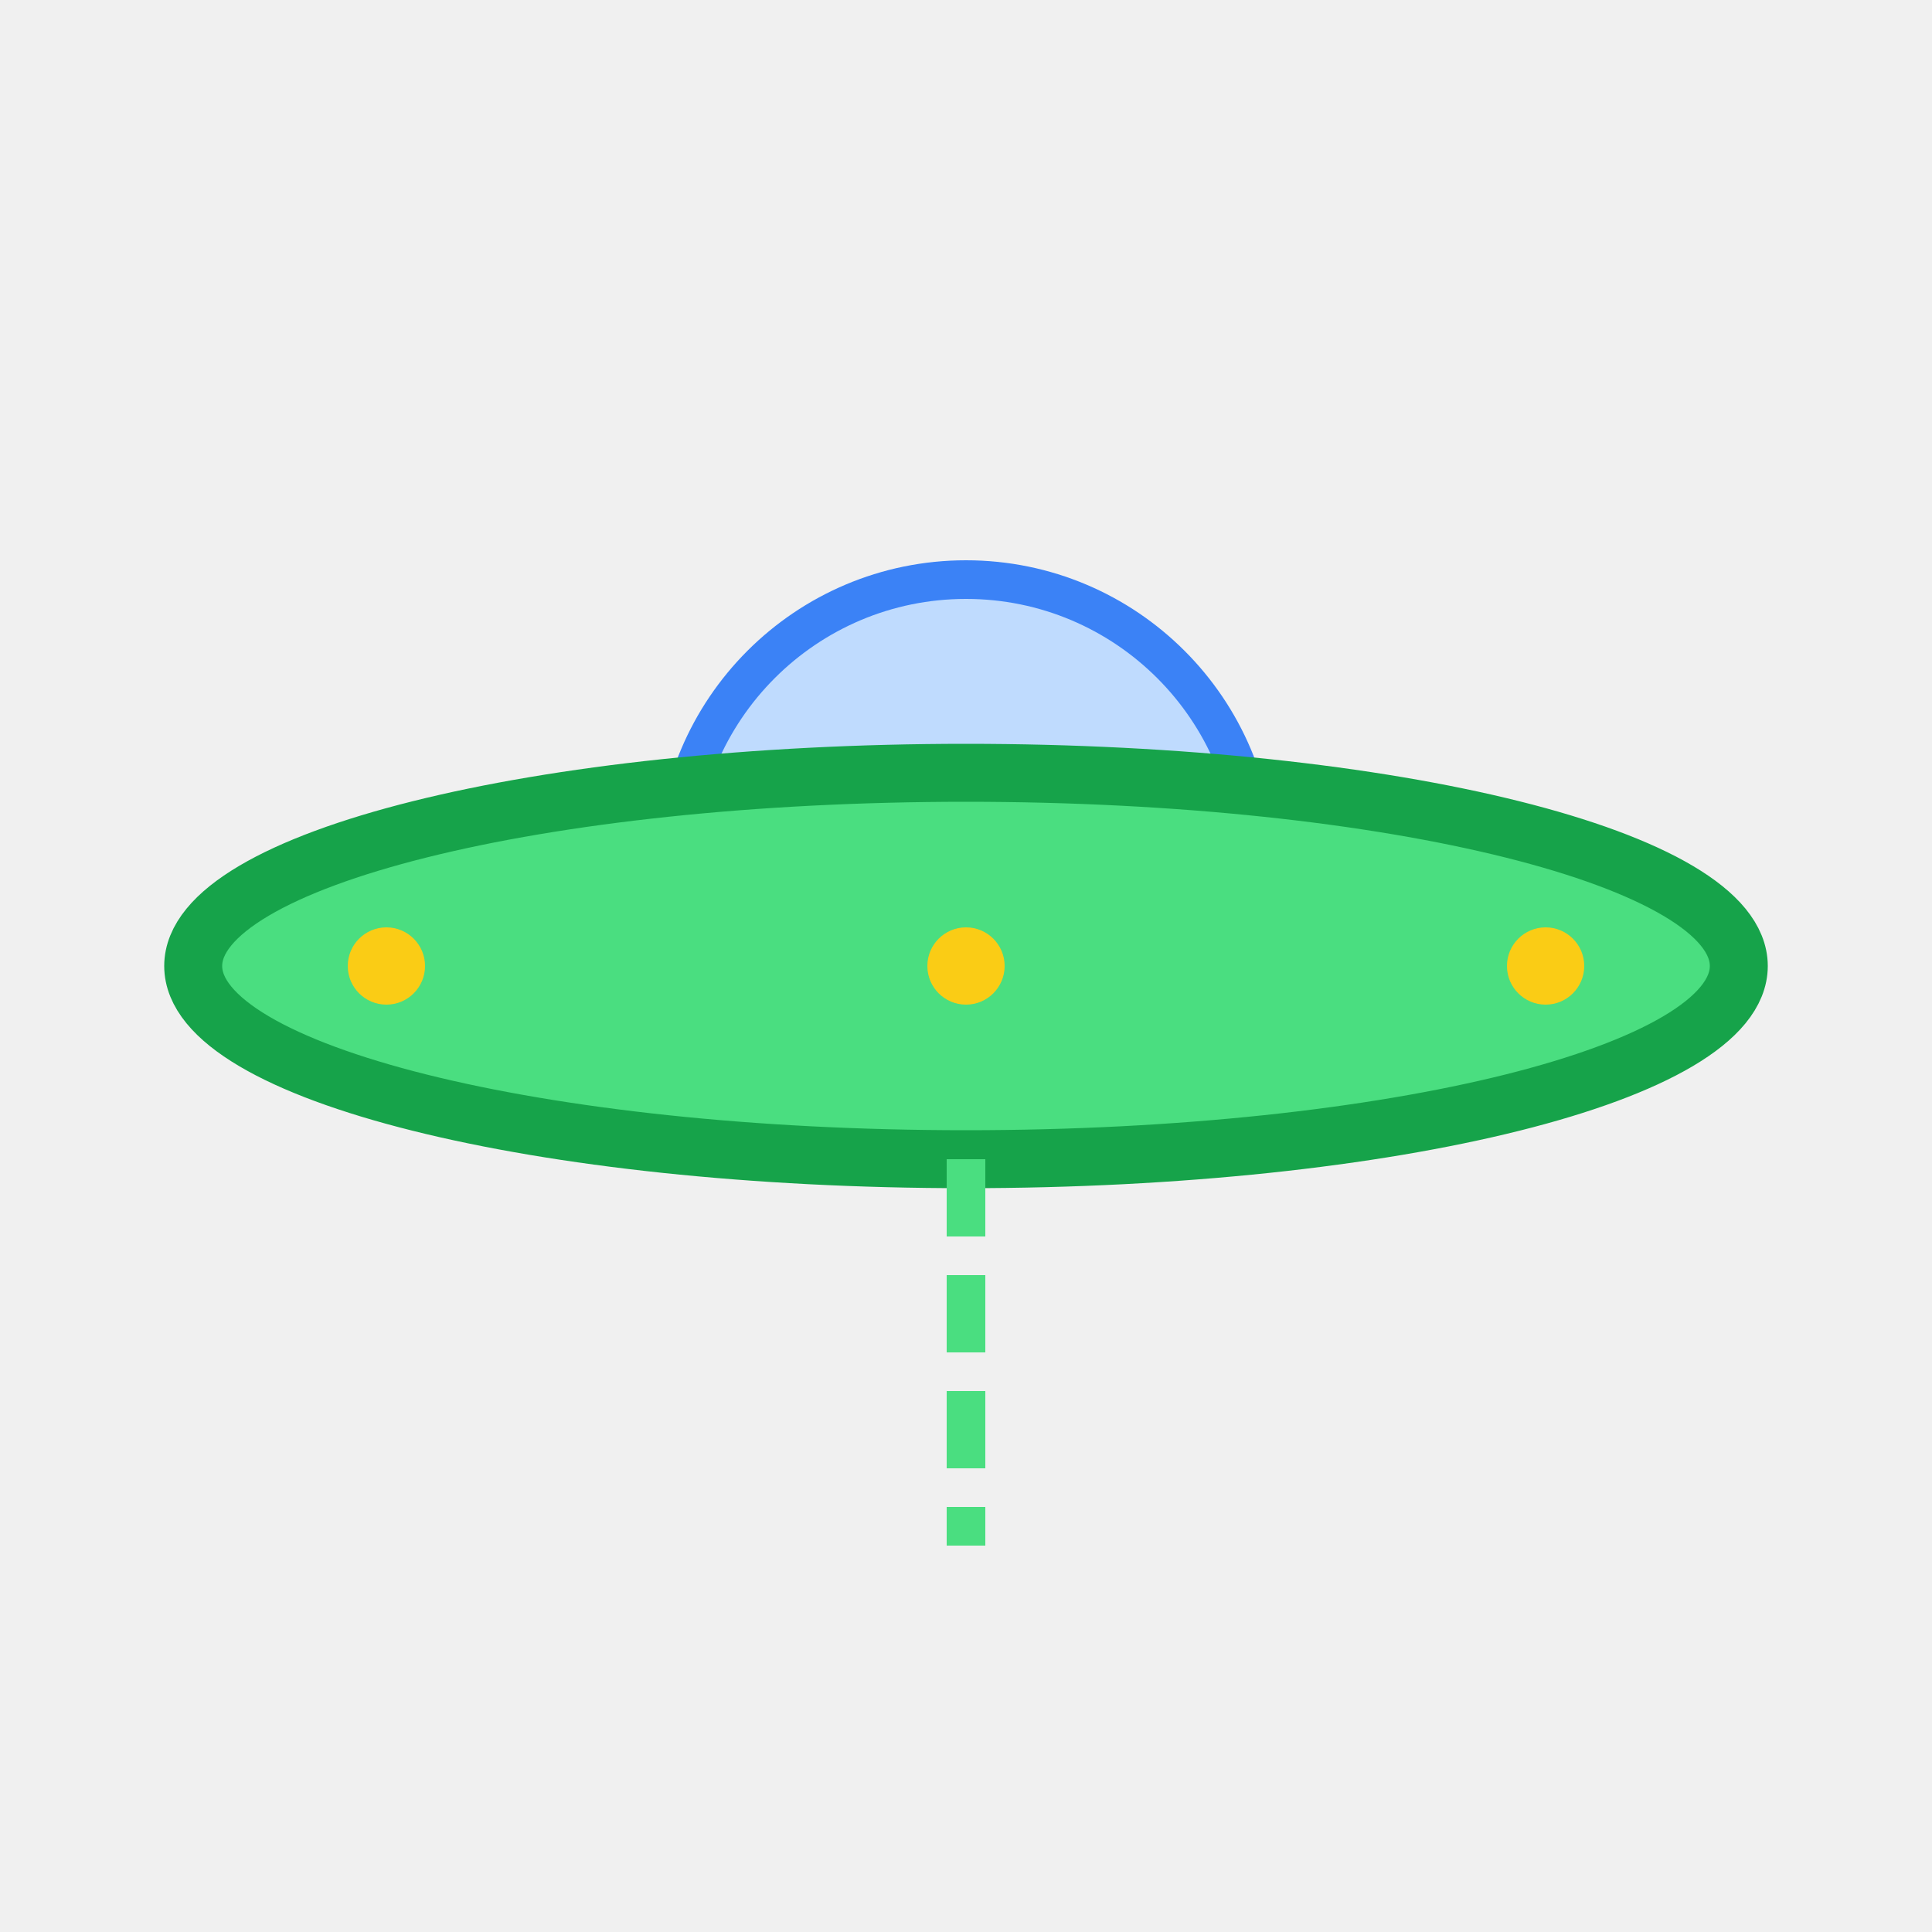
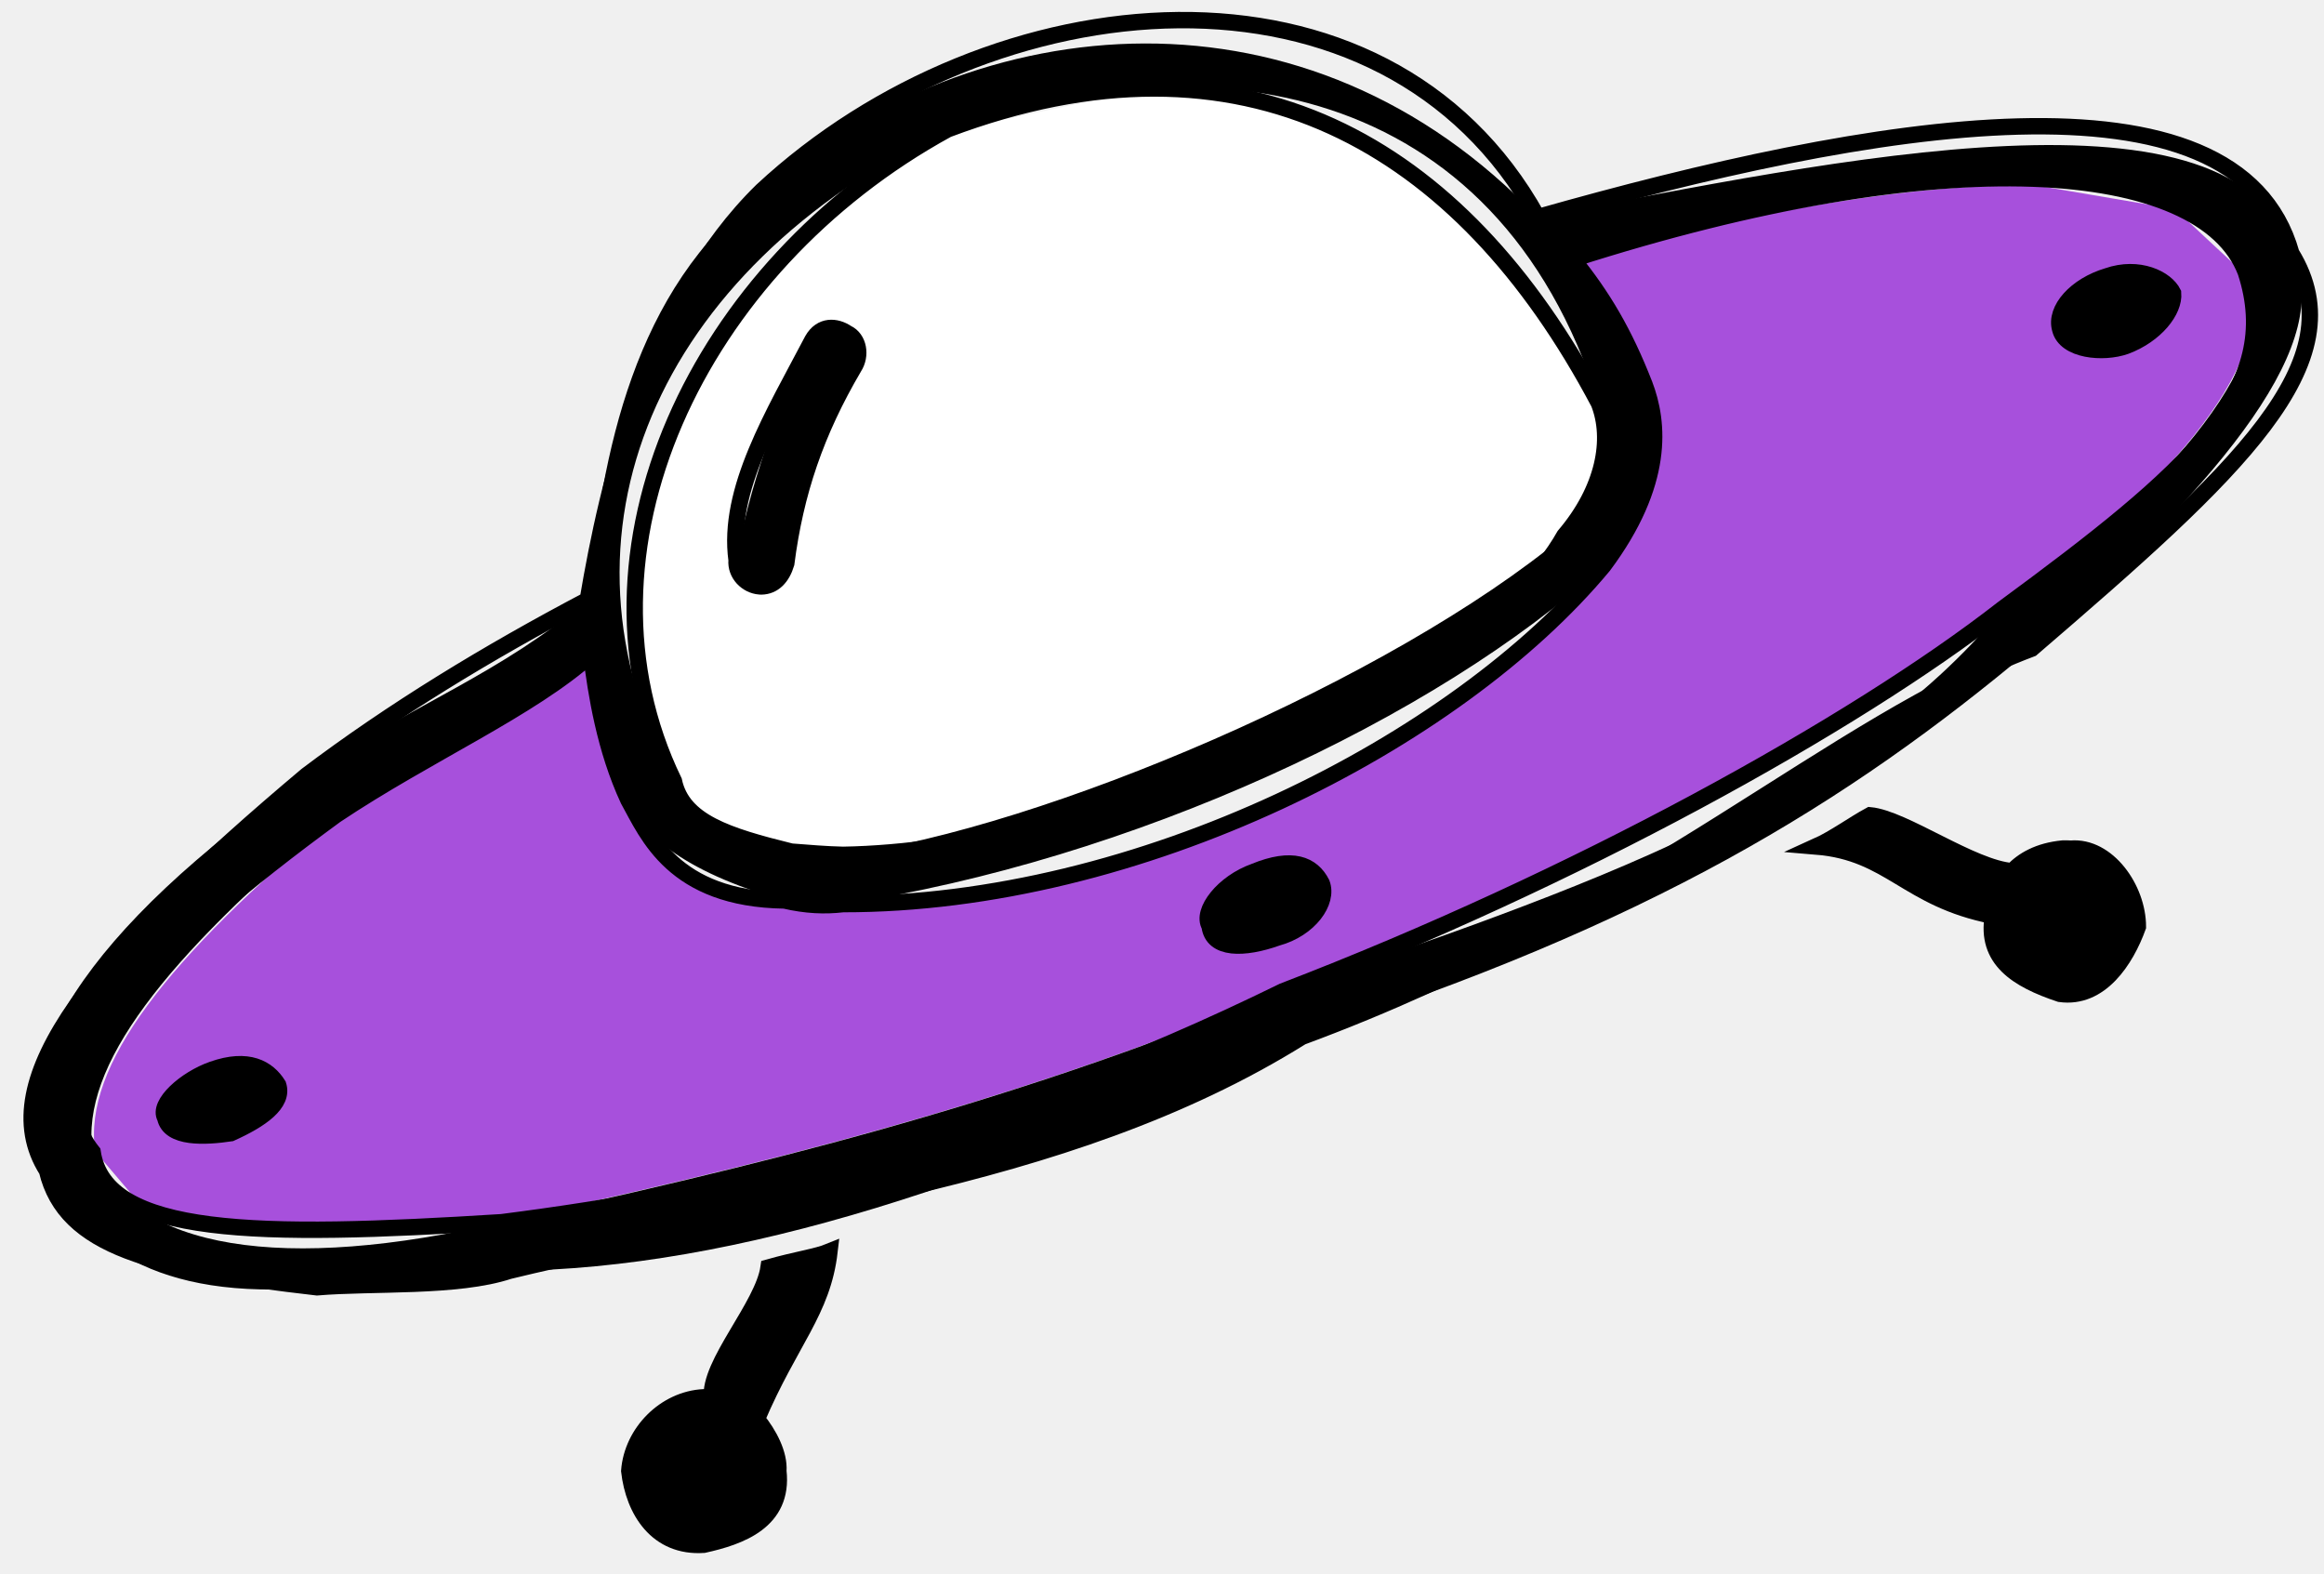
- <svg xmlns="http://www.w3.org/2000/svg" viewBox="0 0 100 100" fill="none">
-   <path d="M35 45 A 15 15 0 0 1 65 45" fill="#bfdbfe" stroke="#3b82f6" stroke-width="2" />
-   <ellipse cx="50" cy="50" rx="40" ry="10" fill="#4ade80" stroke="#16a34a" stroke-width="3" />
-   <circle cx="20" cy="50" r="2" fill="#facc15" />
-   <circle cx="50" cy="50" r="2" fill="#facc15" />
-   <circle cx="80" cy="50" r="2" fill="#facc15" />
-   <line x1="50" y1="60" x2="50" y2="80" stroke="#4ade80" stroke-width="2" stroke-dasharray="4 2" />
+ <svg xmlns="http://www.w3.org/2000/svg" width="325" height="220" viewBox="0 0 325 220" fill="none">
+   <g transform="translate(-495 -1324)">
+     <g>
+       <path d="M656.445 1336.64C683.26 1336.63 704.033 1353.1 718.542 1380.53 721.333 1384.97 718.318 1393.02 713.735 1399.01 689.618 1419.09 641.075 1439.82 613.046 1443.55 610.615 1443.5 608.24 1443.27 605.812 1443.1 596.326 1441.86 592.071 1438.2 589.44 1433.26 574.046 1401.45 592.505 1361.56 627.625 1342.35L652.886 1337 656.445 1336.64ZM610.911 1370.29C610.058 1370.39 609.247 1370.89 608.65 1371.95 603.25 1382.35 596.835 1392.87 598.162 1402.67 597.998 1404.6 599.553 1406.19 601.354 1406.34 601.45 1406.33 601.503 1406.35 601.594 1406.34 603.268 1406.32 604.436 1405.09 605.02 1403.14 606.281 1393.23 609.125 1384.79 614.37 1375.76 615.438 1374.12 615.047 1371.77 613.418 1370.99 612.657 1370.48 611.763 1370.19 610.911 1370.29Z" fill="#FFFFFF" fill-rule="evenodd" fill-opacity="1" />
+       <path d="M779.819 1349.94 799.146 1353.23 808.822 1362.24C814.633 1373.06 798.671 1392.25 774.908 1409.22 754.042 1425.48 715.074 1447 674.475 1462.57 633.827 1479.28 600.115 1487.03 565.406 1494.79 548.344 1495.86 534.511 1496.35 524.722 1495.11L514.385 1492.14 508.303 1484.99C506.587 1472.97 518.327 1458.12 542.219 1438.02 555.621 1430.17 567.069 1424.36 577.897 1415.59 578.57 1421.02 579.789 1428.79 583.076 1435.86 585.773 1440.72 589.338 1449.69 604.88 1449.91 607.883 1450.6 610.476 1450.72 613.046 1450.42 654.363 1450.47 698.584 1427.99 719.169 1403.23 728.624 1391.44 727.007 1383.01 724.905 1377.93 722.385 1370.75 718.898 1365.39 714.875 1360.45 741.573 1353.1 763.691 1349.62 779.819 1349.94ZM795.59 1362.28C793.801 1361.76 791.573 1361.87 789.524 1363.06 784.987 1364.29 781.827 1367.39 782.663 1369.99 783.202 1370.9 784.362 1371.78 785.994 1372.27L786.055 1372.27 786.47 1372.55C788.342 1372.89 790.529 1372.75 792.163 1372.22 796.687 1370.86 800.429 1368.18 799.023 1365.28 798.73 1363.95 797.38 1362.8 795.59 1362.28ZM676.442 1445.09C674.885 1444.74 672.82 1444.98 670.103 1446.05 665.561 1447.71 662.147 1451.03 663.718 1453.42 664.121 1456.69 668.657 1456.61 673.343 1455.01 677.96 1453.82 680.739 1450.14 679.729 1447.64 679.047 1446.36 677.999 1445.43 676.442 1445.09ZM530.966 1472.65C529.422 1472.17 527.42 1472.21 524.841 1473.12 520.331 1474.07 517.258 1477.4 517.981 1480.06 518.246 1481.36 519.367 1482.07 521.05 1482.38L521.364 1482.38 521.574 1482.52C523.402 1482.77 525.615 1482.56 527.481 1482.28 532.193 1481.05 535.065 1477.95 534.342 1475.34 533.595 1474.15 532.51 1473.14 530.966 1472.65Z" fill="#A750DC" fill-rule="evenodd" fill-opacity="1" />
+       <path d="M756.696 1426 755.937 1426.7 750.69 1429.74 756.696 1426Z" fill="#4472C4" fill-rule="evenodd" fill-opacity="1" />
+       <path d="M602.488 1501.22C601.715 1507.47 594.38 1514.17 594.572 1519.49 594.195 1519.35 593.783 1519.49 593.438 1519.38 588.211 1520.22 581.474 1524.37 583 1529.68 582.863 1534.68 586.195 1539.62 593.41 1540 598.799 1539.26 602.944 1535.69 603.848 1529.7 603.942 1527.19 602.854 1524.73 600.842 1522.44 602.859 1515.45 608.944 1511.21 611 1499 608.308 1500.2 606.01 1500.26 602.488 1501.22Z" fill="#000000" fill-rule="evenodd" fill-opacity="1" />
+       <path d="M602.488 1501.22C601.716 1506.64 594.007 1514.79 594.572 1519.49 594.203 1519.45 593.888 1519.33 593.438 1519.38 587.995 1519.64 583.405 1524.31 583 1529.68 583.626 1535.22 586.888 1540.44 593.41 1540 598.489 1538.88 604.639 1536.73 603.848 1529.7 604.016 1527.3 602.533 1524.52 600.842 1522.44 605.504 1511.5 610.025 1507.39 611 1499 609.167 1499.75 606.489 1500.09 602.488 1501.22Z" stroke="#000000" stroke-width="2.292" stroke-linecap="butt" stroke-linejoin="miter" stroke-miterlimit="8" stroke-opacity="1" fill="none" fill-rule="evenodd" />
+       <path d="M783.49 1442.65C780.738 1442.78 777.922 1443.39 776.431 1445.82 770.107 1444.67 762.058 1438.08 756.512 1438 754.07 1439.74 751.819 1440.54 749 1442.36 755.472 1442.9 764.007 1449.04 773.702 1452.06 774.509 1458.28 778.069 1462.59 783.073 1462.97 787.416 1463.46 794.266 1458.48 793.971 1453.59 795.233 1448.74 790.316 1443.04 784.6 1442.67 784.282 1442.57 783.867 1442.63 783.49 1442.65L783.49 1442.65Z" fill="#000000" fill-rule="evenodd" fill-opacity="1" />
+       <path d="M783.49 1442.65C780.109 1442.97 777.885 1444.27 776.431 1445.82 770.757 1445.4 761.258 1438.44 756.512 1438 754.285 1439.2 751.508 1441.23 749 1442.36 759.401 1443.22 761.594 1449.69 773.702 1452.06 772.62 1458.18 777.103 1460.98 783.073 1462.97 788.724 1463.77 792.287 1458.23 793.971 1453.59 793.981 1448.27 789.704 1442.23 784.6 1442.67 784.178 1442.65 783.916 1442.64 783.49 1442.65L783.49 1442.65Z" stroke="#000000" stroke-width="2.292" stroke-linecap="butt" stroke-linejoin="miter" stroke-miterlimit="8" stroke-opacity="1" fill="none" fill-rule="evenodd" />
+       <path d="M815.432 1359.43C808.175 1334.19 751.888 1346.32 710.023 1354.37 677.932 1320.58 631.762 1324.62 601.551 1350.67 583.585 1364.52 579.184 1387.25 577.197 1407.88 564.725 1418.35 553.801 1421.89 537.891 1432.41 506.936 1453.97 494.682 1473.36 501.569 1487.68 506.402 1497.63 516.627 1506.04 539.324 1504 546.389 1505.05 555.045 1504.3 566.184 1501.71 598.067 1501.4 634.021 1489.5 677.047 1468.98 725.524 1453.41 753.27 1436.39 779.113 1414.7 806.58 1390.56 821.822 1371.33 815.432 1359.43ZM627.502 1342.09C663.368 1329.4 704.142 1334.75 718.597 1380.37 721.394 1384.82 718.373 1392.88 713.781 1398.89 689.617 1419.02 640.979 1439.8 612.894 1443.53 610.57 1443.53 608.204 1443.07 605.646 1443.08 596.142 1441.84 591.879 1438.17 589.242 1433.22 570.898 1398.77 586.593 1361.84 627.502 1342.09ZM775.073 1409.12C753.486 1435.56 715.85 1448.48 674.444 1462.6 633.716 1479.35 599.938 1487.12 565.161 1494.9 534.783 1501.96 513.706 1498.86 507.947 1485.08 506.227 1473.03 517.99 1458.14 541.928 1437.99 555.357 1430.12 566.827 1424.3 577.677 1415.5 578.465 1424.59 581.682 1430.13 582.865 1435.83 584.445 1440.13 589.927 1445.77 604.713 1449.91 607.43 1450.39 610.706 1450.48 612.894 1450.42 653.072 1444.35 695.81 1424.54 719.225 1403.11 728.699 1391.3 727.079 1382.85 724.973 1377.76 722.448 1370.56 718.954 1365.18 714.923 1360.24 768.423 1345.5 803.569 1346.27 809.054 1362.03 814.876 1372.88 798.883 1392.11 775.073 1409.12Z" fill="#000000" fill-rule="evenodd" fill-opacity="1" />
+       <path d="M815.432 1359.43C807.775 1332.04 756.404 1341.2 710.023 1354.37 688.587 1315.66 633.639 1320.83 601.551 1350.67 585.807 1366.08 579.964 1391.43 577.197 1407.88 563.15 1415.28 549.912 1423.33 537.891 1432.41 508.62 1457.01 493.534 1475.08 501.569 1487.68 504.132 1498.47 516.49 1501.37 539.324 1504 547.099 1503.34 558.983 1504.1 566.184 1501.71 600.906 1493.23 643.516 1489.94 677.047 1468.98 725.502 1451.04 751.032 1425.3 779.113 1414.7 807.978 1389.88 824.774 1374.62 815.432 1359.43ZM627.502 1342.09C668.673 1326.58 699.214 1343.7 718.597 1380.37 720.588 1385.44 719.304 1392.39 713.781 1398.89 700.898 1421.64 647.049 1442.98 612.894 1443.53 610.459 1443.48 608.079 1443.26 605.646 1443.08 596.728 1440.88 590.466 1438.91 589.242 1433.22 573.818 1401.33 592.313 1361.35 627.502 1342.09ZM775.073 1409.12C754.167 1425.42 715.122 1446.99 674.444 1462.6 632.739 1483.06 596.598 1490.88 565.161 1494.9 530.969 1497.05 509.721 1496.87 507.947 1485.08 499.063 1474 516.282 1456.75 541.928 1437.99 554.763 1429.4 569.211 1423.13 577.677 1415.5 578.35 1420.95 579.572 1428.74 582.865 1435.83 585.568 1440.7 589.14 1449.69 604.713 1449.91 607.722 1450.61 610.319 1450.72 612.894 1450.42 654.293 1450.47 698.6 1427.93 719.225 1403.11 727.833 1391.59 727.027 1383.11 724.973 1377.76 722.154 1370.54 719.153 1365.46 714.923 1360.24 766.988 1343.55 802.996 1346.3 809.054 1362.03 814.379 1378.39 801.374 1389.79 775.073 1409.12Z" stroke="#000000" stroke-width="2.292" stroke-linecap="butt" stroke-linejoin="miter" stroke-miterlimit="8" stroke-opacity="1" fill="none" fill-rule="evenodd" />
+       <path d="M524.726 1473.55C520.372 1474.48 517.405 1477.71 518.103 1480.29 518.614 1482.81 522.433 1483.06 527.274 1482.45 531.823 1481.25 534.595 1478.24 533.897 1475.71 533.704 1473.48 529.179 1472.47 524.726 1473.55Z" fill="#000000" fill-rule="evenodd" fill-opacity="1" />
+       <path d="M524.726 1473.55C520.964 1474.86 516.994 1478.35 518.103 1480.29 518.727 1483.24 523.671 1482.99 527.274 1482.45 531.444 1480.57 534.749 1478.31 533.897 1475.71 532.456 1473.39 529.705 1471.79 524.726 1473.55Z" stroke="#000000" stroke-width="2.292" stroke-linecap="butt" stroke-linejoin="miter" stroke-miterlimit="8" stroke-opacity="1" fill="none" fill-rule="evenodd" />
+       <path d="M670.414 1445.88C665.965 1447.6 662.622 1451.02 664.161 1453.48 664.858 1455.66 669.424 1457.08 673.586 1455.12 678.141 1453.5 680.638 1450.05 679.839 1447.52 677.701 1445 674.042 1445.31 670.414 1445.88Z" fill="#000000" fill-rule="evenodd" fill-opacity="1" />
+       <path d="M670.414 1445.88C666.132 1447.4 662.928 1451.39 664.161 1453.48 664.555 1456.85 668.997 1456.76 673.586 1455.12 678.107 1453.89 680.829 1450.1 679.839 1447.52 678.504 1444.89 675.733 1443.69 670.414 1445.88Z" stroke="#000000" stroke-width="2.292" stroke-linecap="butt" stroke-linejoin="miter" stroke-miterlimit="8" stroke-opacity="1" fill="none" fill-rule="evenodd" />
+       <path d="M789.726 1362.61C785.838 1363.87 782.454 1366.9 783.104 1370.02 784.144 1371.95 787.58 1373.77 792.274 1372.39 796.641 1370.94 800.253 1368.08 798.897 1364.98 798.33 1362.14 793.682 1360.07 789.726 1362.61Z" fill="#000000" fill-rule="evenodd" fill-opacity="1" />
+       <path d="M789.726 1362.61C785.346 1363.92 782.296 1367.24 783.104 1370.02 783.831 1373.01 789.118 1373.52 792.274 1372.39 796.438 1370.82 799.11 1367.46 798.897 1364.98 797.912 1362.97 794.104 1361.09 789.726 1362.61Z" stroke="#000000" stroke-width="2.292" stroke-linecap="butt" stroke-linejoin="miter" stroke-miterlimit="8" stroke-opacity="1" fill="none" fill-rule="evenodd" />
+       <path d="M601.24 1405.99C601.311 1405.98 601.397 1405.99 601.483 1406 603.18 1405.86 604.771 1404.55 604.951 1402.79 606.025 1392.82 608.993 1384.31 614.415 1375.36 615.505 1373.93 614.775 1371.37 613.451 1370.58 611.923 1369.34 609.638 1369.84 608.625 1371.53 604.104 1379.37 599.411 1393.3 598.009 1402.32 597.943 1404.21 599.245 1406.14 601.24 1405.99Z" fill="#000000" fill-rule="evenodd" fill-opacity="1" />
+       <path d="M601.24 1405.99C601.337 1405.99 601.39 1406 601.483 1406 603.177 1405.97 604.359 1404.75 604.951 1402.79 606.227 1392.86 609.106 1384.4 614.415 1375.36 615.496 1373.71 615.1 1371.35 613.451 1370.58 611.91 1369.54 609.833 1369.42 608.625 1371.53 603.158 1381.96 596.666 1392.5 598.009 1402.32 597.843 1404.25 599.417 1405.85 601.24 1405.99Z" stroke="#000000" stroke-width="2.292" stroke-linecap="butt" stroke-linejoin="miter" stroke-miterlimit="8" stroke-opacity="1" fill="none" fill-rule="evenodd" />
+     </g>
+   </g>
</svg>
